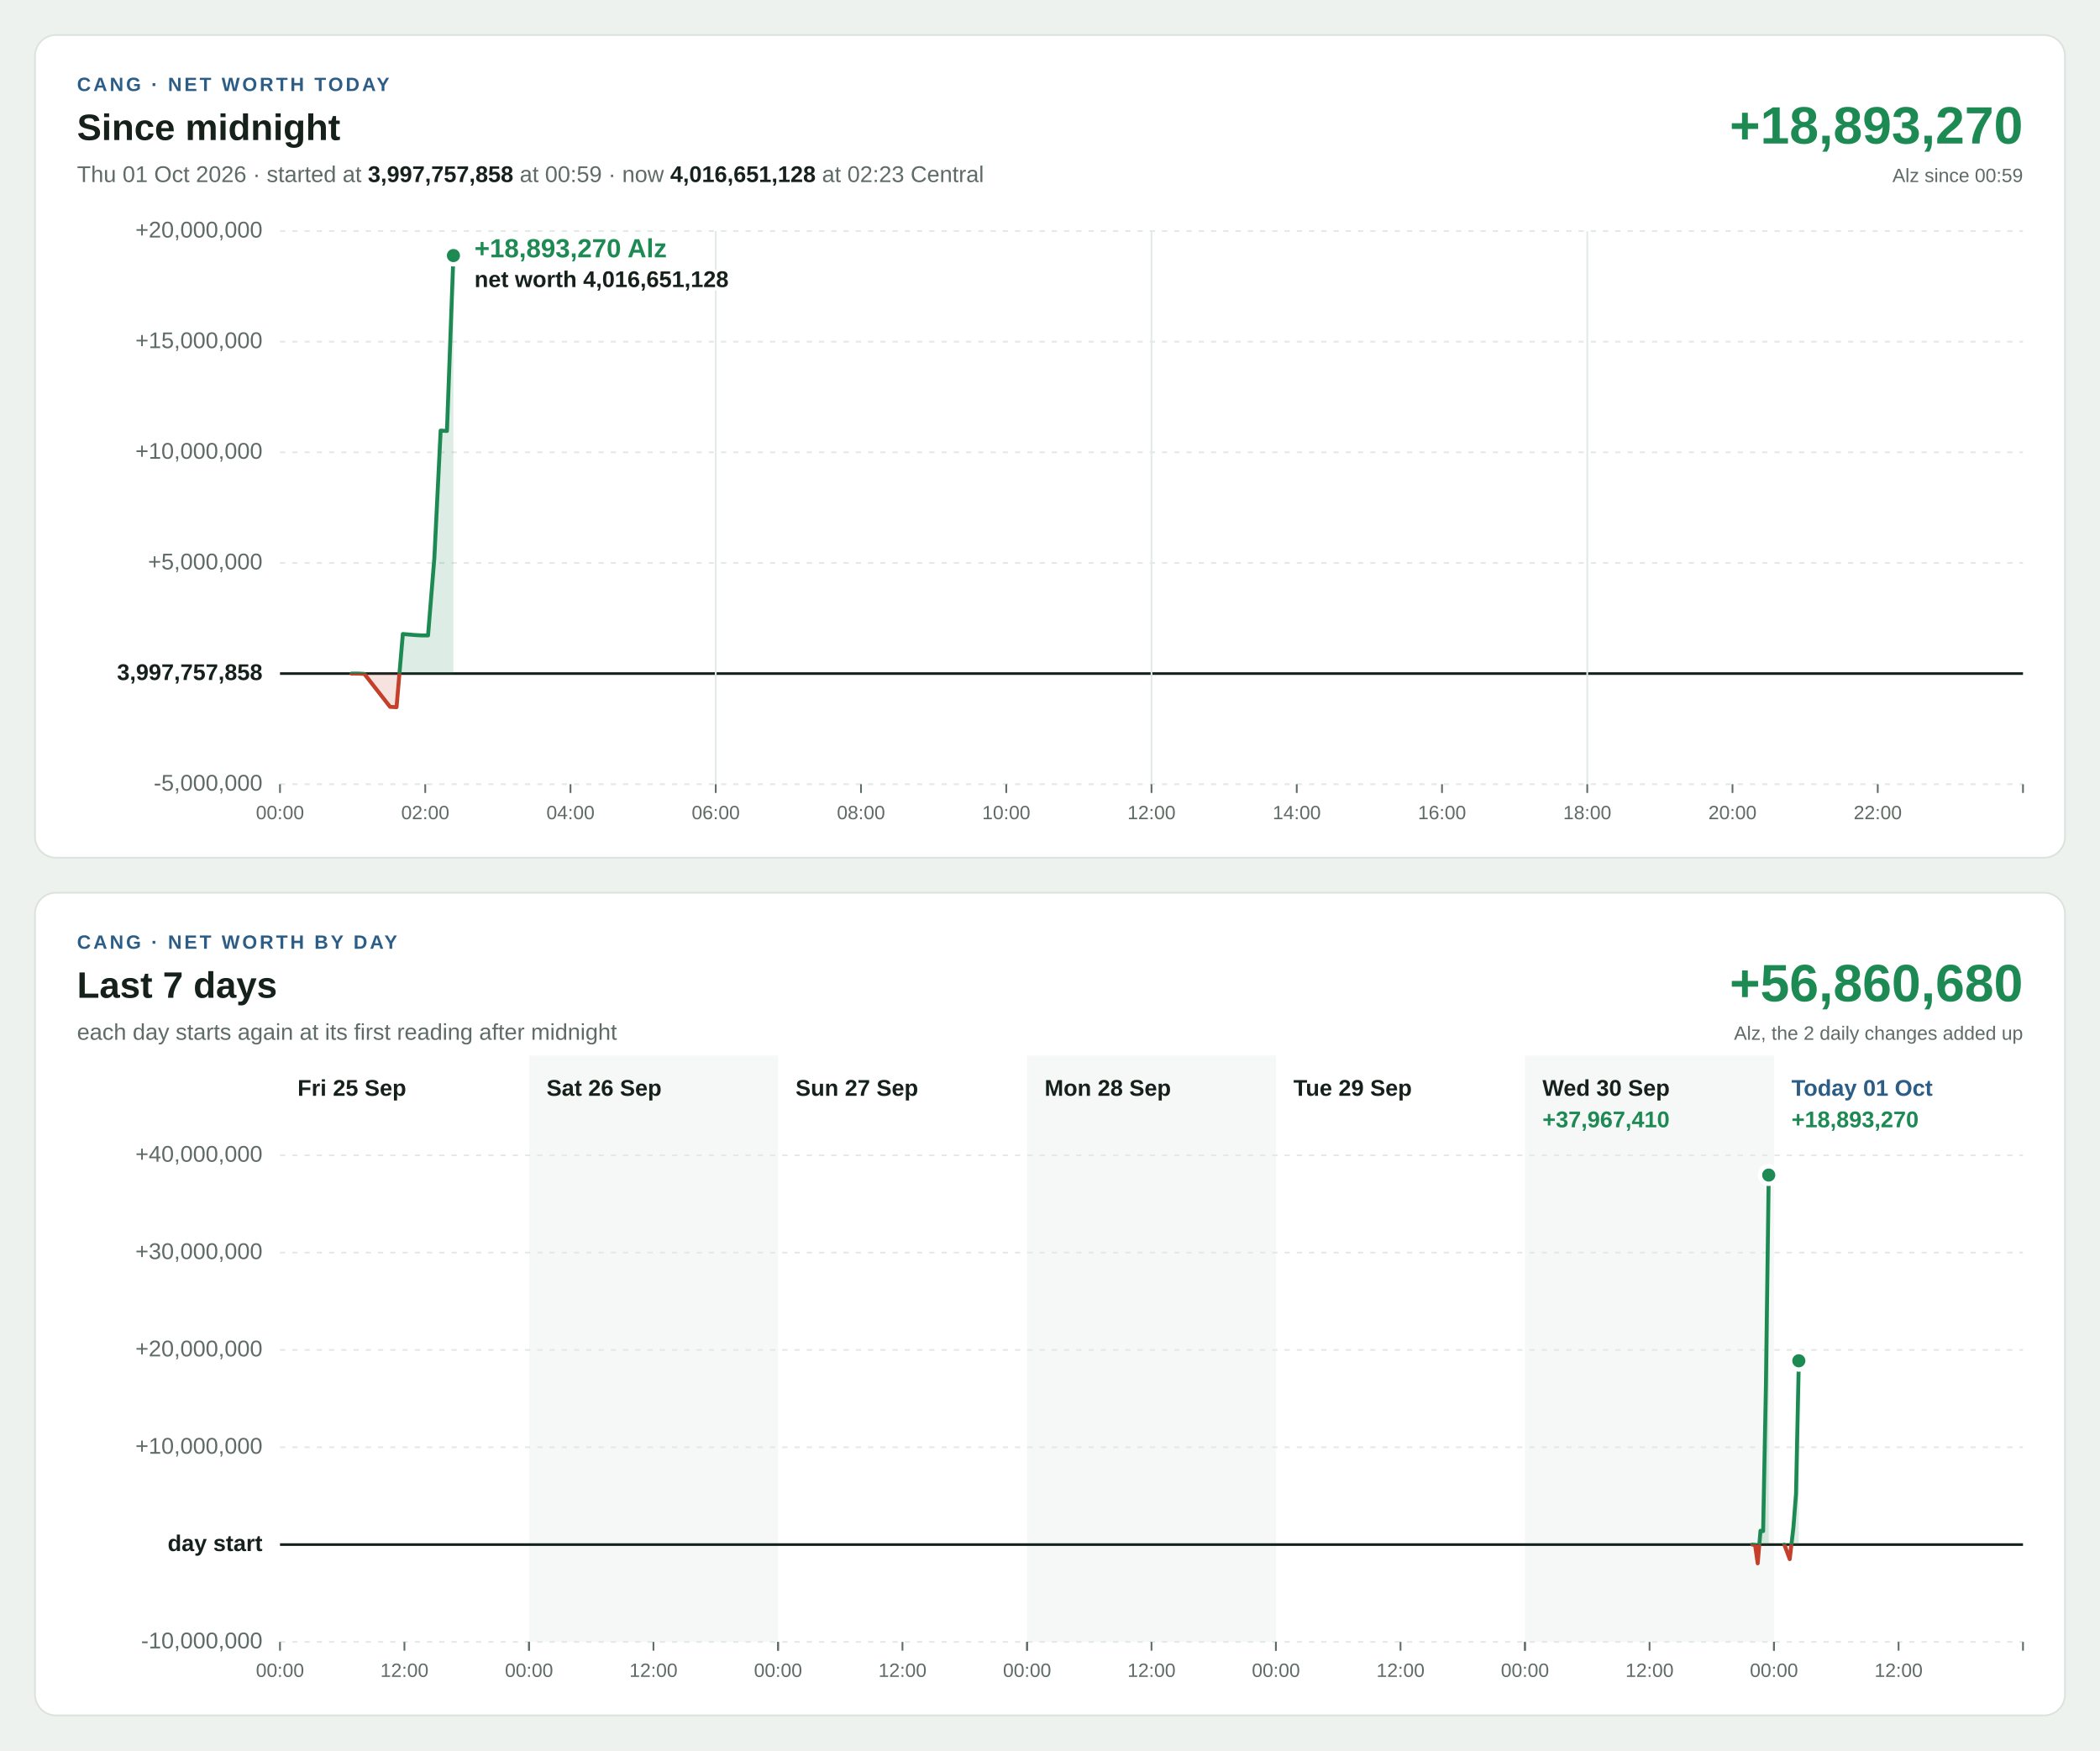
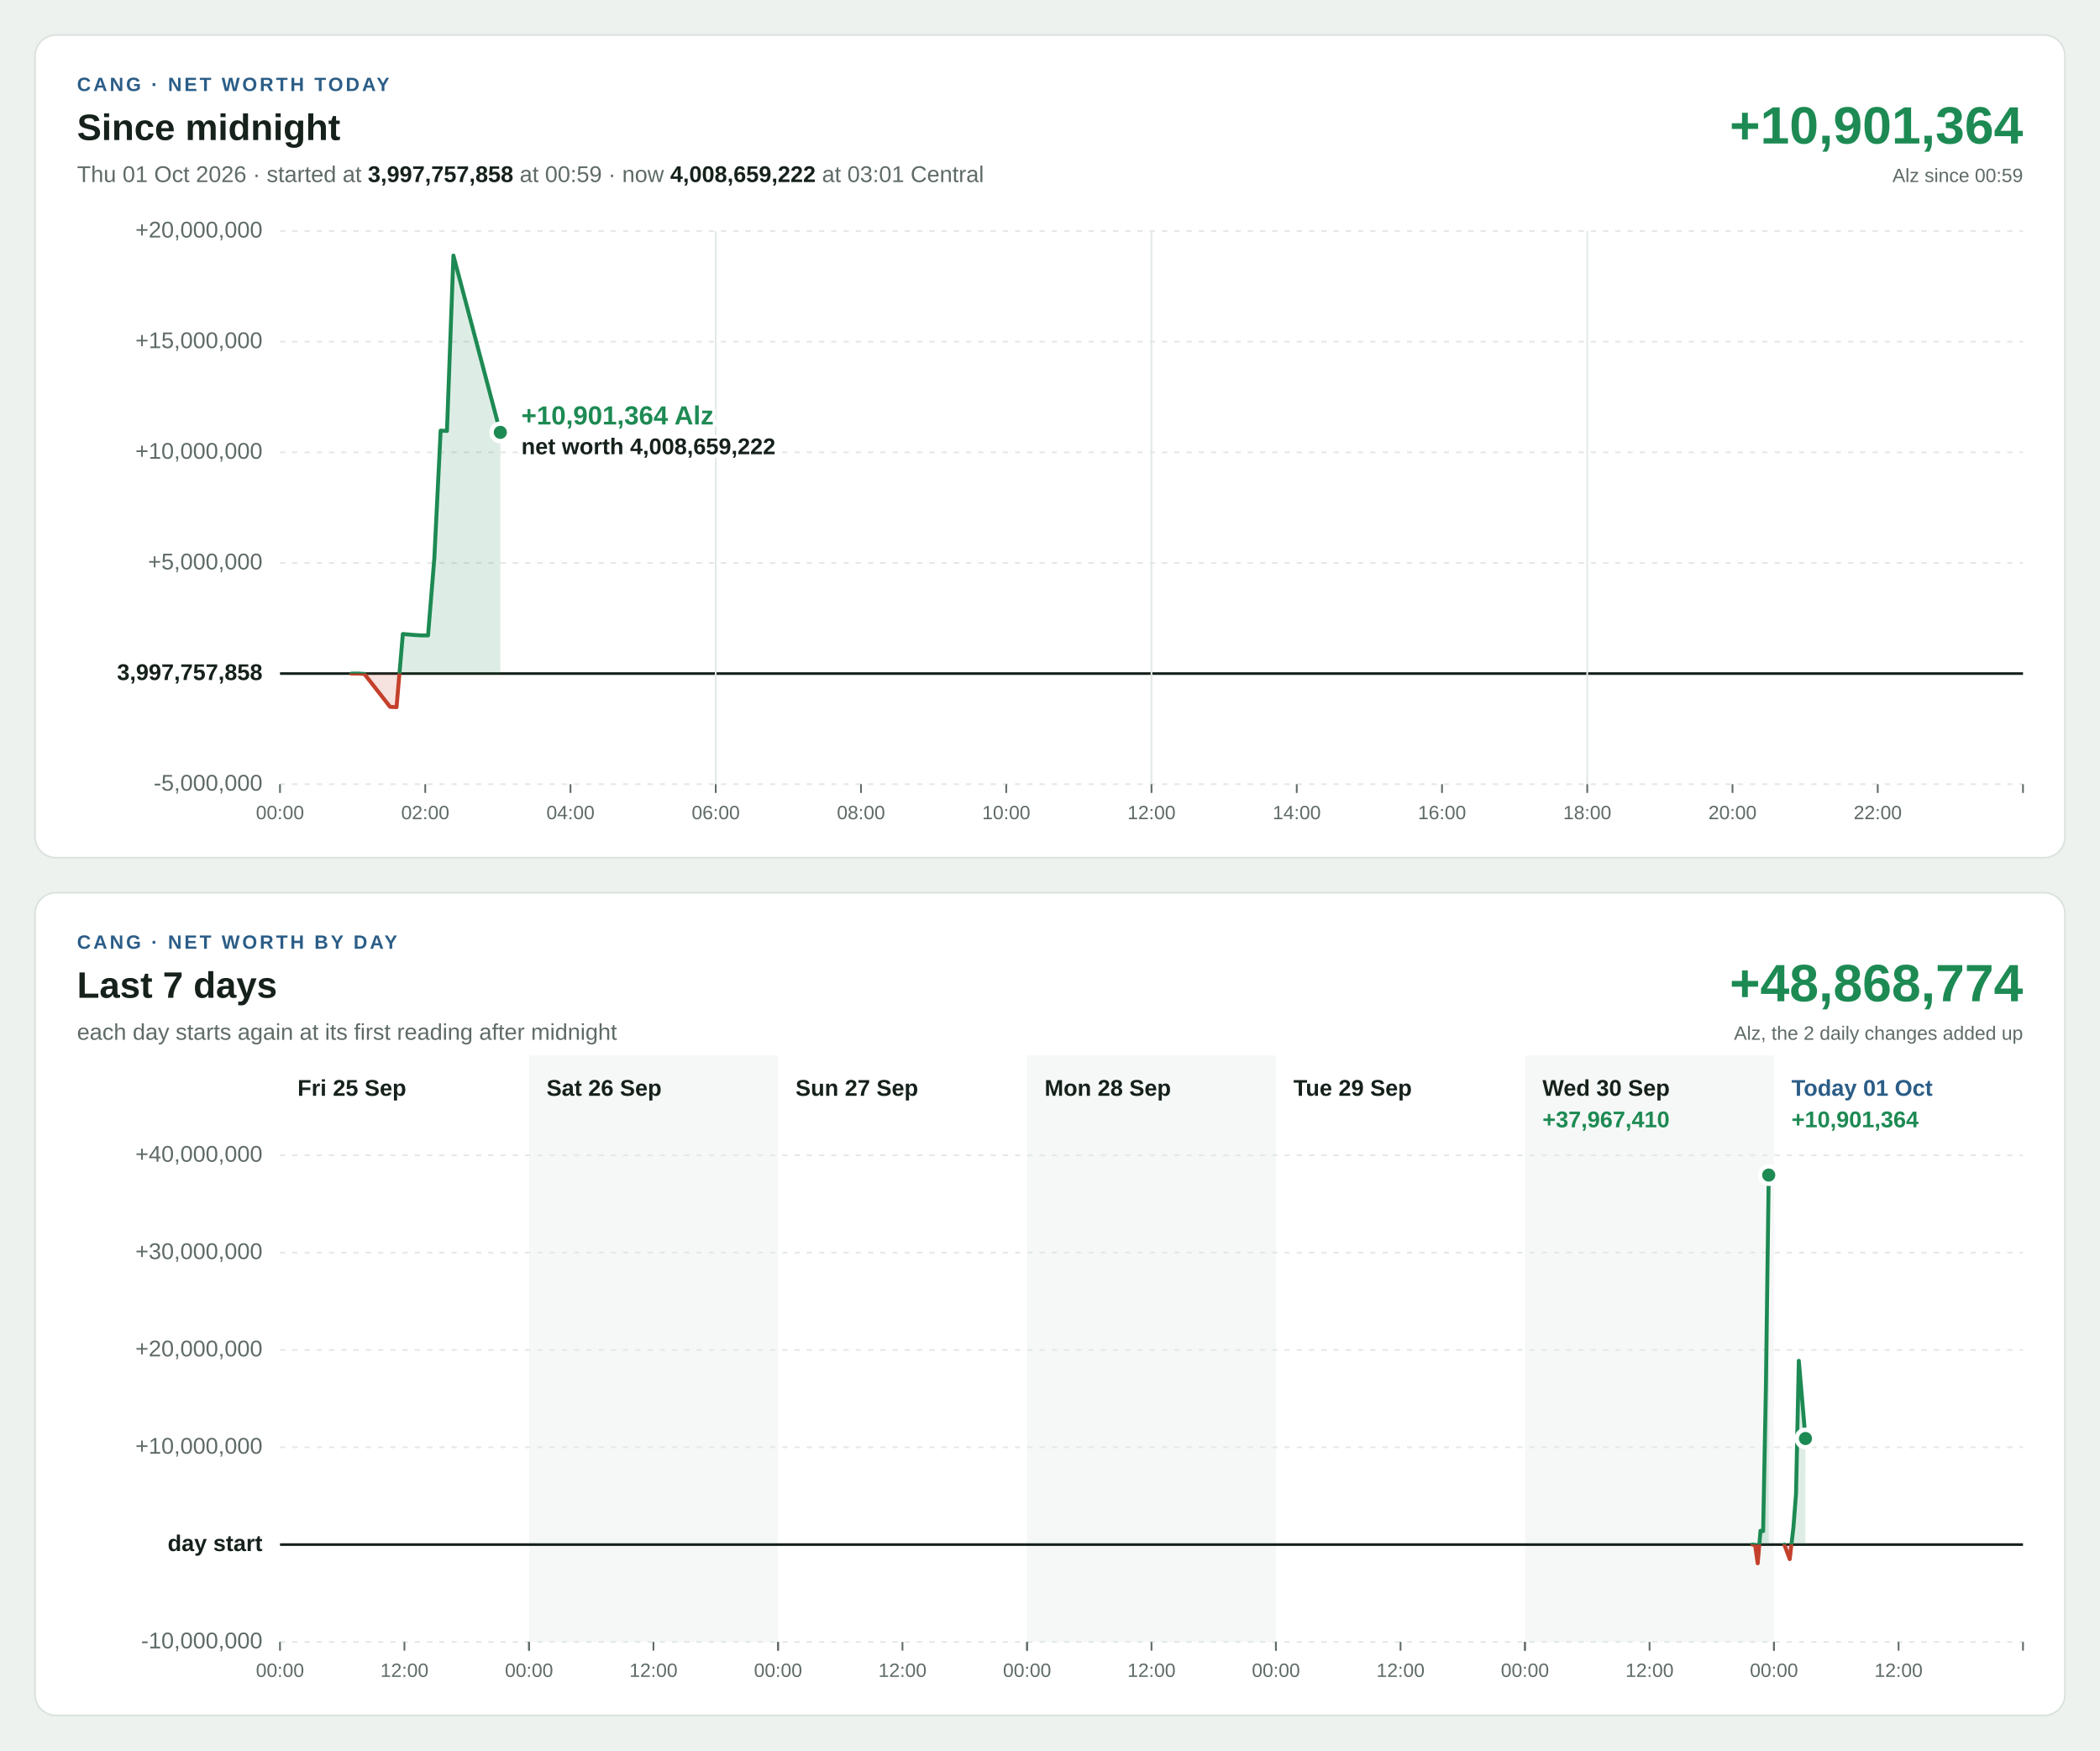
<svg xmlns="http://www.w3.org/2000/svg" width="1200" height="1000" viewBox="0 0 1200 1000" font-family="Segoe UI, Helvetica Neue, Arial, sans-serif" font-size="13" style="font-variant-numeric: tabular-nums">
  <rect width="1200" height="1000" fill="#eef2ef" />
  <g transform="translate(20,20)">
    <rect width="1160" height="470" rx="12" fill="#ffffff" stroke="#dbe3de" />
    <text x="24" y="32" font-size="11" font-weight="700" letter-spacing="1.4" fill="#2b5d87">CANG · NET WORTH TODAY</text>
    <text x="24" y="60" font-size="21" font-weight="700" fill="#16211b">Since midnight</text>
-     <text x="24" y="84" fill="#5f6b65">Thu 01 Oct 2026 · started at <tspan font-weight="700" fill="#16211b">3,997,757,858</tspan> at 00:59 · now <tspan font-weight="700" fill="#16211b">4,016,651,128</tspan> at 02:23 Central</text>
-     <text x="1136" y="62" font-size="30" font-weight="700" text-anchor="end" fill="#1d8a53">+18,893,270</text>
+     <text x="24" y="84" fill="#5f6b65">Thu 01 Oct 2026 · started at <tspan font-weight="700" fill="#16211b">3,997,757,858</tspan> at 00:59 · now <tspan font-weight="700" fill="#16211b">4,008,659,222</tspan> at 03:01 Central</text>
+     <text x="1136" y="62" font-size="30" font-weight="700" text-anchor="end" fill="#1d8a53">+10,901,364</text>
    <text x="1136" y="84" font-size="11" text-anchor="end" fill="#5f6b65">Alz since 00:59</text>
    <line x1="140" x2="1136" y1="428.0" y2="428.0" stroke="#e3e9e5" stroke-width="1" stroke-dasharray="3 4" />
    <text x="130" y="428.0" text-anchor="end" dominant-baseline="middle" font-weight="400" fill="#5f6b65">-5,000,000</text>
    <line x1="140" x2="1136" y1="364.8" y2="364.8" stroke="#16211b" stroke-width="1.5" />
    <text x="130" y="364.8" text-anchor="end" dominant-baseline="middle" font-weight="700" fill="#16211b">3,997,757,858</text>
    <line x1="140" x2="1136" y1="301.6" y2="301.6" stroke="#e3e9e5" stroke-width="1" stroke-dasharray="3 4" />
    <text x="130" y="301.6" text-anchor="end" dominant-baseline="middle" font-weight="400" fill="#5f6b65">+5,000,000</text>
    <line x1="140" x2="1136" y1="238.4" y2="238.4" stroke="#e3e9e5" stroke-width="1" stroke-dasharray="3 4" />
    <text x="130" y="238.4" text-anchor="end" dominant-baseline="middle" font-weight="400" fill="#5f6b65">+10,000,000</text>
    <line x1="140" x2="1136" y1="175.2" y2="175.2" stroke="#e3e9e5" stroke-width="1" stroke-dasharray="3 4" />
    <text x="130" y="175.2" text-anchor="end" dominant-baseline="middle" font-weight="400" fill="#5f6b65">+15,000,000</text>
    <line x1="140" x2="1136" y1="112.0" y2="112.0" stroke="#e3e9e5" stroke-width="1" stroke-dasharray="3 4" />
    <text x="130" y="112.0" text-anchor="end" dominant-baseline="middle" font-weight="400" fill="#5f6b65">+20,000,000</text>
    <line x1="140.0" x2="140.0" y1="428" y2="433" stroke="#5f6b65" stroke-width="1" />
    <text x="140.0" y="448" font-size="11" text-anchor="middle" fill="#5f6b65">00:00</text>
    <line x1="223.0" x2="223.0" y1="428" y2="433" stroke="#5f6b65" stroke-width="1" />
    <text x="223.0" y="448" font-size="11" text-anchor="middle" fill="#5f6b65">02:00</text>
    <line x1="306.0" x2="306.0" y1="428" y2="433" stroke="#5f6b65" stroke-width="1" />
    <text x="306.0" y="448" font-size="11" text-anchor="middle" fill="#5f6b65">04:00</text>
    <line x1="389.0" x2="389.0" y1="112" y2="428" stroke="#e3e9e5" stroke-width="1" />
    <line x1="389.0" x2="389.0" y1="428" y2="433" stroke="#5f6b65" stroke-width="1" />
    <text x="389.0" y="448" font-size="11" text-anchor="middle" fill="#5f6b65">06:00</text>
    <line x1="472.0" x2="472.0" y1="428" y2="433" stroke="#5f6b65" stroke-width="1" />
    <text x="472.0" y="448" font-size="11" text-anchor="middle" fill="#5f6b65">08:00</text>
    <line x1="555.0" x2="555.0" y1="428" y2="433" stroke="#5f6b65" stroke-width="1" />
    <text x="555.0" y="448" font-size="11" text-anchor="middle" fill="#5f6b65">10:00</text>
    <line x1="638.0" x2="638.0" y1="112" y2="428" stroke="#e3e9e5" stroke-width="1" />
    <line x1="638.0" x2="638.0" y1="428" y2="433" stroke="#5f6b65" stroke-width="1" />
    <text x="638.0" y="448" font-size="11" text-anchor="middle" fill="#5f6b65">12:00</text>
    <line x1="721.0" x2="721.0" y1="428" y2="433" stroke="#5f6b65" stroke-width="1" />
    <text x="721.0" y="448" font-size="11" text-anchor="middle" fill="#5f6b65">14:00</text>
    <line x1="804.0" x2="804.0" y1="428" y2="433" stroke="#5f6b65" stroke-width="1" />
    <text x="804.0" y="448" font-size="11" text-anchor="middle" fill="#5f6b65">16:00</text>
    <line x1="887.0" x2="887.0" y1="112" y2="428" stroke="#e3e9e5" stroke-width="1" />
    <line x1="887.0" x2="887.0" y1="428" y2="433" stroke="#5f6b65" stroke-width="1" />
    <text x="887.0" y="448" font-size="11" text-anchor="middle" fill="#5f6b65">18:00</text>
    <line x1="970.0" x2="970.0" y1="428" y2="433" stroke="#5f6b65" stroke-width="1" />
    <text x="970.0" y="448" font-size="11" text-anchor="middle" fill="#5f6b65">20:00</text>
    <line x1="1053.0" x2="1053.0" y1="428" y2="433" stroke="#5f6b65" stroke-width="1" />
    <text x="1053.0" y="448" font-size="11" text-anchor="middle" fill="#5f6b65">22:00</text>
    <line x1="1136.0" x2="1136.0" y1="428" y2="433" stroke="#5f6b65" stroke-width="1" />
    <defs>
-       <path id="shape-today" d="M180.9 364.8L180.9 364.8L184.6 364.8L188.2 365.0L202.9 383.8L206.6 384.0L210.2 342.2L217.3 342.8L220.9 343.0L224.6 343.0L228.2 298.8L231.8 226.0L235.4 226.2L239.1 126.0L239.1 364.8Z" />
-       <path id="line-today" d="M180.9 364.8L184.6 364.8L188.2 365.0L202.9 383.8L206.6 384.0L210.2 342.2L217.3 342.8L220.9 343.0L224.6 343.0L228.2 298.8L231.8 226.0L235.4 226.2L239.1 126.0" />
+       <path id="shape-today" d="M180.9 364.8L180.9 364.8L184.6 364.8L188.2 365.0L202.9 383.8L206.6 384.0L210.2 342.2L217.3 342.8L220.9 343.0L224.6 343.0L228.2 298.8L231.8 226.0L235.4 226.2L239.1 126.0L265.9 227.0L265.9 364.8Z" />
+       <path id="line-today" d="M180.9 364.8L184.6 364.8L188.2 365.0L202.9 383.8L206.6 384.0L210.2 342.2L217.3 342.8L220.9 343.0L224.6 343.0L228.2 298.8L231.8 226.0L235.4 226.2L239.1 126.0L265.9 227.0" />
      <clipPath id="up-today">
        <rect x="140" y="112" width="996" height="252.8" />
      </clipPath>
      <clipPath id="down-today">
        <rect x="140" y="364.8" width="996" height="63.2" />
      </clipPath>
    </defs>
    <use href="#shape-today" fill="#1d8a53" fill-opacity="0.15" clip-path="url(#up-today)" />
    <use href="#line-today" fill="none" stroke="#1d8a53" stroke-width="2.25" stroke-linejoin="round" stroke-linecap="round" clip-path="url(#up-today)" />
    <use href="#shape-today" fill="#c4402b" fill-opacity="0.15" clip-path="url(#down-today)" />
    <use href="#line-today" fill="none" stroke="#c4402b" stroke-width="2.25" stroke-linejoin="round" stroke-linecap="round" clip-path="url(#down-today)" />
-     <circle cx="239.1" cy="126.0" r="5" fill="#1d8a53" stroke="#ffffff" stroke-width="2.5" />
-     <text x="251.1" y="127.0" text-anchor="start" font-size="15" font-weight="700" fill="#1d8a53" stroke="#ffffff" stroke-width="4" stroke-linejoin="round" paint-order="stroke">+18,893,270 Alz</text>
-     <text x="251.1" y="144.0" text-anchor="start" font-size="13" font-weight="600" fill="#16211b" stroke="#ffffff" stroke-width="4" stroke-linejoin="round" paint-order="stroke">net worth 4,016,651,128</text>
+     <circle cx="265.9" cy="227.0" r="5" fill="#1d8a53" stroke="#ffffff" stroke-width="2.5" />
+     <text x="277.9" y="222.5" text-anchor="start" font-size="15" font-weight="700" fill="#1d8a53" stroke="#ffffff" stroke-width="4" stroke-linejoin="round" paint-order="stroke">+10,901,364 Alz</text>
+     <text x="277.9" y="239.5" text-anchor="start" font-size="13" font-weight="600" fill="#16211b" stroke="#ffffff" stroke-width="4" stroke-linejoin="round" paint-order="stroke">net worth 4,008,659,222</text>
  </g>
  <g transform="translate(20,510)">
    <rect width="1160" height="470" rx="12" fill="#ffffff" stroke="#dbe3de" />
    <text x="24" y="32" font-size="11" font-weight="700" letter-spacing="1.4" fill="#2b5d87">CANG · NET WORTH BY DAY</text>
    <text x="24" y="60" font-size="21" font-weight="700" fill="#16211b">Last 7 days</text>
    <text x="24" y="84" fill="#5f6b65">each day starts again at its first reading after midnight</text>
-     <text x="1136" y="62" font-size="30" font-weight="700" text-anchor="end" fill="#1d8a53">+56,860,680</text>
+     <text x="1136" y="62" font-size="30" font-weight="700" text-anchor="end" fill="#1d8a53">+48,868,774</text>
    <text x="1136" y="84" font-size="11" text-anchor="end" fill="#5f6b65">Alz, the 2 daily changes added up</text>
    <rect x="282.3" y="93" width="142.3" height="335" fill="#f5f8f6" />
    <rect x="566.9" y="93" width="142.3" height="335" fill="#f5f8f6" />
    <rect x="851.4" y="93" width="142.3" height="335" fill="#f5f8f6" />
    <line x1="140" x2="1136" y1="428.0" y2="428.0" stroke="#e3e9e5" stroke-width="1" stroke-dasharray="3 4" />
    <text x="130" y="428.0" text-anchor="end" dominant-baseline="middle" font-weight="400" fill="#5f6b65">-10,000,000</text>
    <line x1="140" x2="1136" y1="372.4" y2="372.4" stroke="#16211b" stroke-width="1.5" />
    <text x="130" y="372.4" text-anchor="end" dominant-baseline="middle" font-weight="700" fill="#16211b">day start</text>
    <line x1="140" x2="1136" y1="316.8" y2="316.8" stroke="#e3e9e5" stroke-width="1" stroke-dasharray="3 4" />
    <text x="130" y="316.8" text-anchor="end" dominant-baseline="middle" font-weight="400" fill="#5f6b65">+10,000,000</text>
    <line x1="140" x2="1136" y1="261.2" y2="261.2" stroke="#e3e9e5" stroke-width="1" stroke-dasharray="3 4" />
    <text x="130" y="261.2" text-anchor="end" dominant-baseline="middle" font-weight="400" fill="#5f6b65">+20,000,000</text>
    <line x1="140" x2="1136" y1="205.6" y2="205.6" stroke="#e3e9e5" stroke-width="1" stroke-dasharray="3 4" />
    <text x="130" y="205.6" text-anchor="end" dominant-baseline="middle" font-weight="400" fill="#5f6b65">+30,000,000</text>
    <line x1="140" x2="1136" y1="150.0" y2="150.0" stroke="#e3e9e5" stroke-width="1" stroke-dasharray="3 4" />
    <text x="130" y="150.0" text-anchor="end" dominant-baseline="middle" font-weight="400" fill="#5f6b65">+40,000,000</text>
    <text x="150.0" y="116" font-weight="700" fill="#16211b">Fri 25 Sep</text>
    <line x1="140.0" x2="140.0" y1="428" y2="433" stroke="#5f6b65" stroke-width="1" />
    <text x="140.0" y="448" font-size="11" text-anchor="middle" fill="#5f6b65">00:00</text>
    <line x1="211.1" x2="211.1" y1="428" y2="433" stroke="#5f6b65" stroke-width="1" />
    <text x="211.1" y="448" font-size="11" text-anchor="middle" fill="#5f6b65">12:00</text>
    <line x1="282.3" x2="282.3" y1="428" y2="433" stroke="#5f6b65" stroke-width="1" />
    <text x="292.3" y="116" font-weight="700" fill="#16211b">Sat 26 Sep</text>
    <line x1="282.3" x2="282.3" y1="428" y2="433" stroke="#5f6b65" stroke-width="1" />
    <text x="282.3" y="448" font-size="11" text-anchor="middle" fill="#5f6b65">00:00</text>
    <line x1="353.4" x2="353.4" y1="428" y2="433" stroke="#5f6b65" stroke-width="1" />
    <text x="353.4" y="448" font-size="11" text-anchor="middle" fill="#5f6b65">12:00</text>
    <line x1="424.6" x2="424.6" y1="428" y2="433" stroke="#5f6b65" stroke-width="1" />
    <text x="434.6" y="116" font-weight="700" fill="#16211b">Sun 27 Sep</text>
    <line x1="424.6" x2="424.6" y1="428" y2="433" stroke="#5f6b65" stroke-width="1" />
    <text x="424.6" y="448" font-size="11" text-anchor="middle" fill="#5f6b65">00:00</text>
    <line x1="495.7" x2="495.7" y1="428" y2="433" stroke="#5f6b65" stroke-width="1" />
    <text x="495.7" y="448" font-size="11" text-anchor="middle" fill="#5f6b65">12:00</text>
    <line x1="566.9" x2="566.9" y1="428" y2="433" stroke="#5f6b65" stroke-width="1" />
    <text x="576.9" y="116" font-weight="700" fill="#16211b">Mon 28 Sep</text>
    <line x1="566.9" x2="566.9" y1="428" y2="433" stroke="#5f6b65" stroke-width="1" />
    <text x="566.9" y="448" font-size="11" text-anchor="middle" fill="#5f6b65">00:00</text>
    <line x1="638.0" x2="638.0" y1="428" y2="433" stroke="#5f6b65" stroke-width="1" />
    <text x="638.0" y="448" font-size="11" text-anchor="middle" fill="#5f6b65">12:00</text>
    <line x1="709.1" x2="709.1" y1="428" y2="433" stroke="#5f6b65" stroke-width="1" />
    <text x="719.1" y="116" font-weight="700" fill="#16211b">Tue 29 Sep</text>
    <line x1="709.1" x2="709.1" y1="428" y2="433" stroke="#5f6b65" stroke-width="1" />
    <text x="709.1" y="448" font-size="11" text-anchor="middle" fill="#5f6b65">00:00</text>
    <line x1="780.3" x2="780.3" y1="428" y2="433" stroke="#5f6b65" stroke-width="1" />
    <text x="780.3" y="448" font-size="11" text-anchor="middle" fill="#5f6b65">12:00</text>
    <line x1="851.4" x2="851.4" y1="428" y2="433" stroke="#5f6b65" stroke-width="1" />
    <text x="861.4" y="116" font-weight="700" fill="#16211b">Wed 30 Sep</text>
    <line x1="851.4" x2="851.4" y1="428" y2="433" stroke="#5f6b65" stroke-width="1" />
    <text x="851.4" y="448" font-size="11" text-anchor="middle" fill="#5f6b65">00:00</text>
    <line x1="922.6" x2="922.6" y1="428" y2="433" stroke="#5f6b65" stroke-width="1" />
    <text x="922.6" y="448" font-size="11" text-anchor="middle" fill="#5f6b65">12:00</text>
    <line x1="993.7" x2="993.7" y1="428" y2="433" stroke="#5f6b65" stroke-width="1" />
    <text x="861.4" y="134" font-weight="700" fill="#1d8a53">+37,967,410</text>
    <defs>
      <path id="shape-day5" d="M981.3 372.4L981.3 372.4L982.9 372.6L984.4 383.1L986.0 364.5L987.5 364.7L989.1 281.4L990.7 161.3L990.7 372.4Z" />
      <path id="line-day5" d="M981.3 372.4L982.9 372.6L984.4 383.1L986.0 364.5L987.5 364.7L989.1 281.4L990.7 161.3" />
      <clipPath id="up-day5">
        <rect x="140" y="150" width="996" height="222.4" />
      </clipPath>
      <clipPath id="down-day5">
        <rect x="140" y="372.4" width="996" height="55.6" />
      </clipPath>
    </defs>
    <use href="#shape-day5" fill="#1d8a53" fill-opacity="0.15" clip-path="url(#up-day5)" />
    <use href="#line-day5" fill="none" stroke="#1d8a53" stroke-width="2.25" stroke-linejoin="round" stroke-linecap="round" clip-path="url(#up-day5)" />
    <use href="#shape-day5" fill="#c4402b" fill-opacity="0.15" clip-path="url(#down-day5)" />
    <use href="#line-day5" fill="none" stroke="#c4402b" stroke-width="2.25" stroke-linejoin="round" stroke-linecap="round" clip-path="url(#down-day5)" />
    <circle cx="990.7" cy="161.3" r="5" fill="#1d8a53" stroke="#ffffff" stroke-width="2.5" />
    <text x="1003.7" y="116" font-weight="700" fill="#2b5d87">Today 01 Oct</text>
    <line x1="993.7" x2="993.7" y1="428" y2="433" stroke="#5f6b65" stroke-width="1" />
    <text x="993.7" y="448" font-size="11" text-anchor="middle" fill="#5f6b65">00:00</text>
    <line x1="1064.9" x2="1064.9" y1="428" y2="433" stroke="#5f6b65" stroke-width="1" />
    <text x="1064.9" y="448" font-size="11" text-anchor="middle" fill="#5f6b65">12:00</text>
    <line x1="1136.0" x2="1136.0" y1="428" y2="433" stroke="#5f6b65" stroke-width="1" />
-     <text x="1003.7" y="134" font-weight="700" fill="#1d8a53">+18,893,270</text>
+     <text x="1003.7" y="134" font-weight="700" fill="#1d8a53">+10,901,364</text>
    <defs>
-       <path id="shape-day6" d="M999.6 372.4L999.6 372.4L1002.7 380.7L1004.8 362.7L1006.3 343.4L1007.9 267.4L1007.9 372.4Z" />
-       <path id="line-day6" d="M999.6 372.4L1002.7 380.7L1004.8 362.7L1006.3 343.4L1007.9 267.4" />
+       <path id="shape-day6" d="M999.6 372.4L999.6 372.4L1002.7 380.7L1004.8 362.7L1006.3 343.4L1007.9 267.4L1011.7 311.8L1011.7 372.4Z" />
+       <path id="line-day6" d="M999.6 372.4L1002.7 380.7L1004.8 362.7L1006.3 343.4L1007.9 267.4L1011.7 311.8" />
      <clipPath id="up-day6">
        <rect x="140" y="150" width="996" height="222.4" />
      </clipPath>
      <clipPath id="down-day6">
        <rect x="140" y="372.4" width="996" height="55.6" />
      </clipPath>
    </defs>
    <use href="#shape-day6" fill="#1d8a53" fill-opacity="0.15" clip-path="url(#up-day6)" />
    <use href="#line-day6" fill="none" stroke="#1d8a53" stroke-width="2.25" stroke-linejoin="round" stroke-linecap="round" clip-path="url(#up-day6)" />
    <use href="#shape-day6" fill="#c4402b" fill-opacity="0.15" clip-path="url(#down-day6)" />
    <use href="#line-day6" fill="none" stroke="#c4402b" stroke-width="2.25" stroke-linejoin="round" stroke-linecap="round" clip-path="url(#down-day6)" />
-     <circle cx="1007.9" cy="267.4" r="5" fill="#1d8a53" stroke="#ffffff" stroke-width="2.5" />
+     <circle cx="1011.7" cy="311.8" r="5" fill="#1d8a53" stroke="#ffffff" stroke-width="2.5" />
  </g>
</svg>
